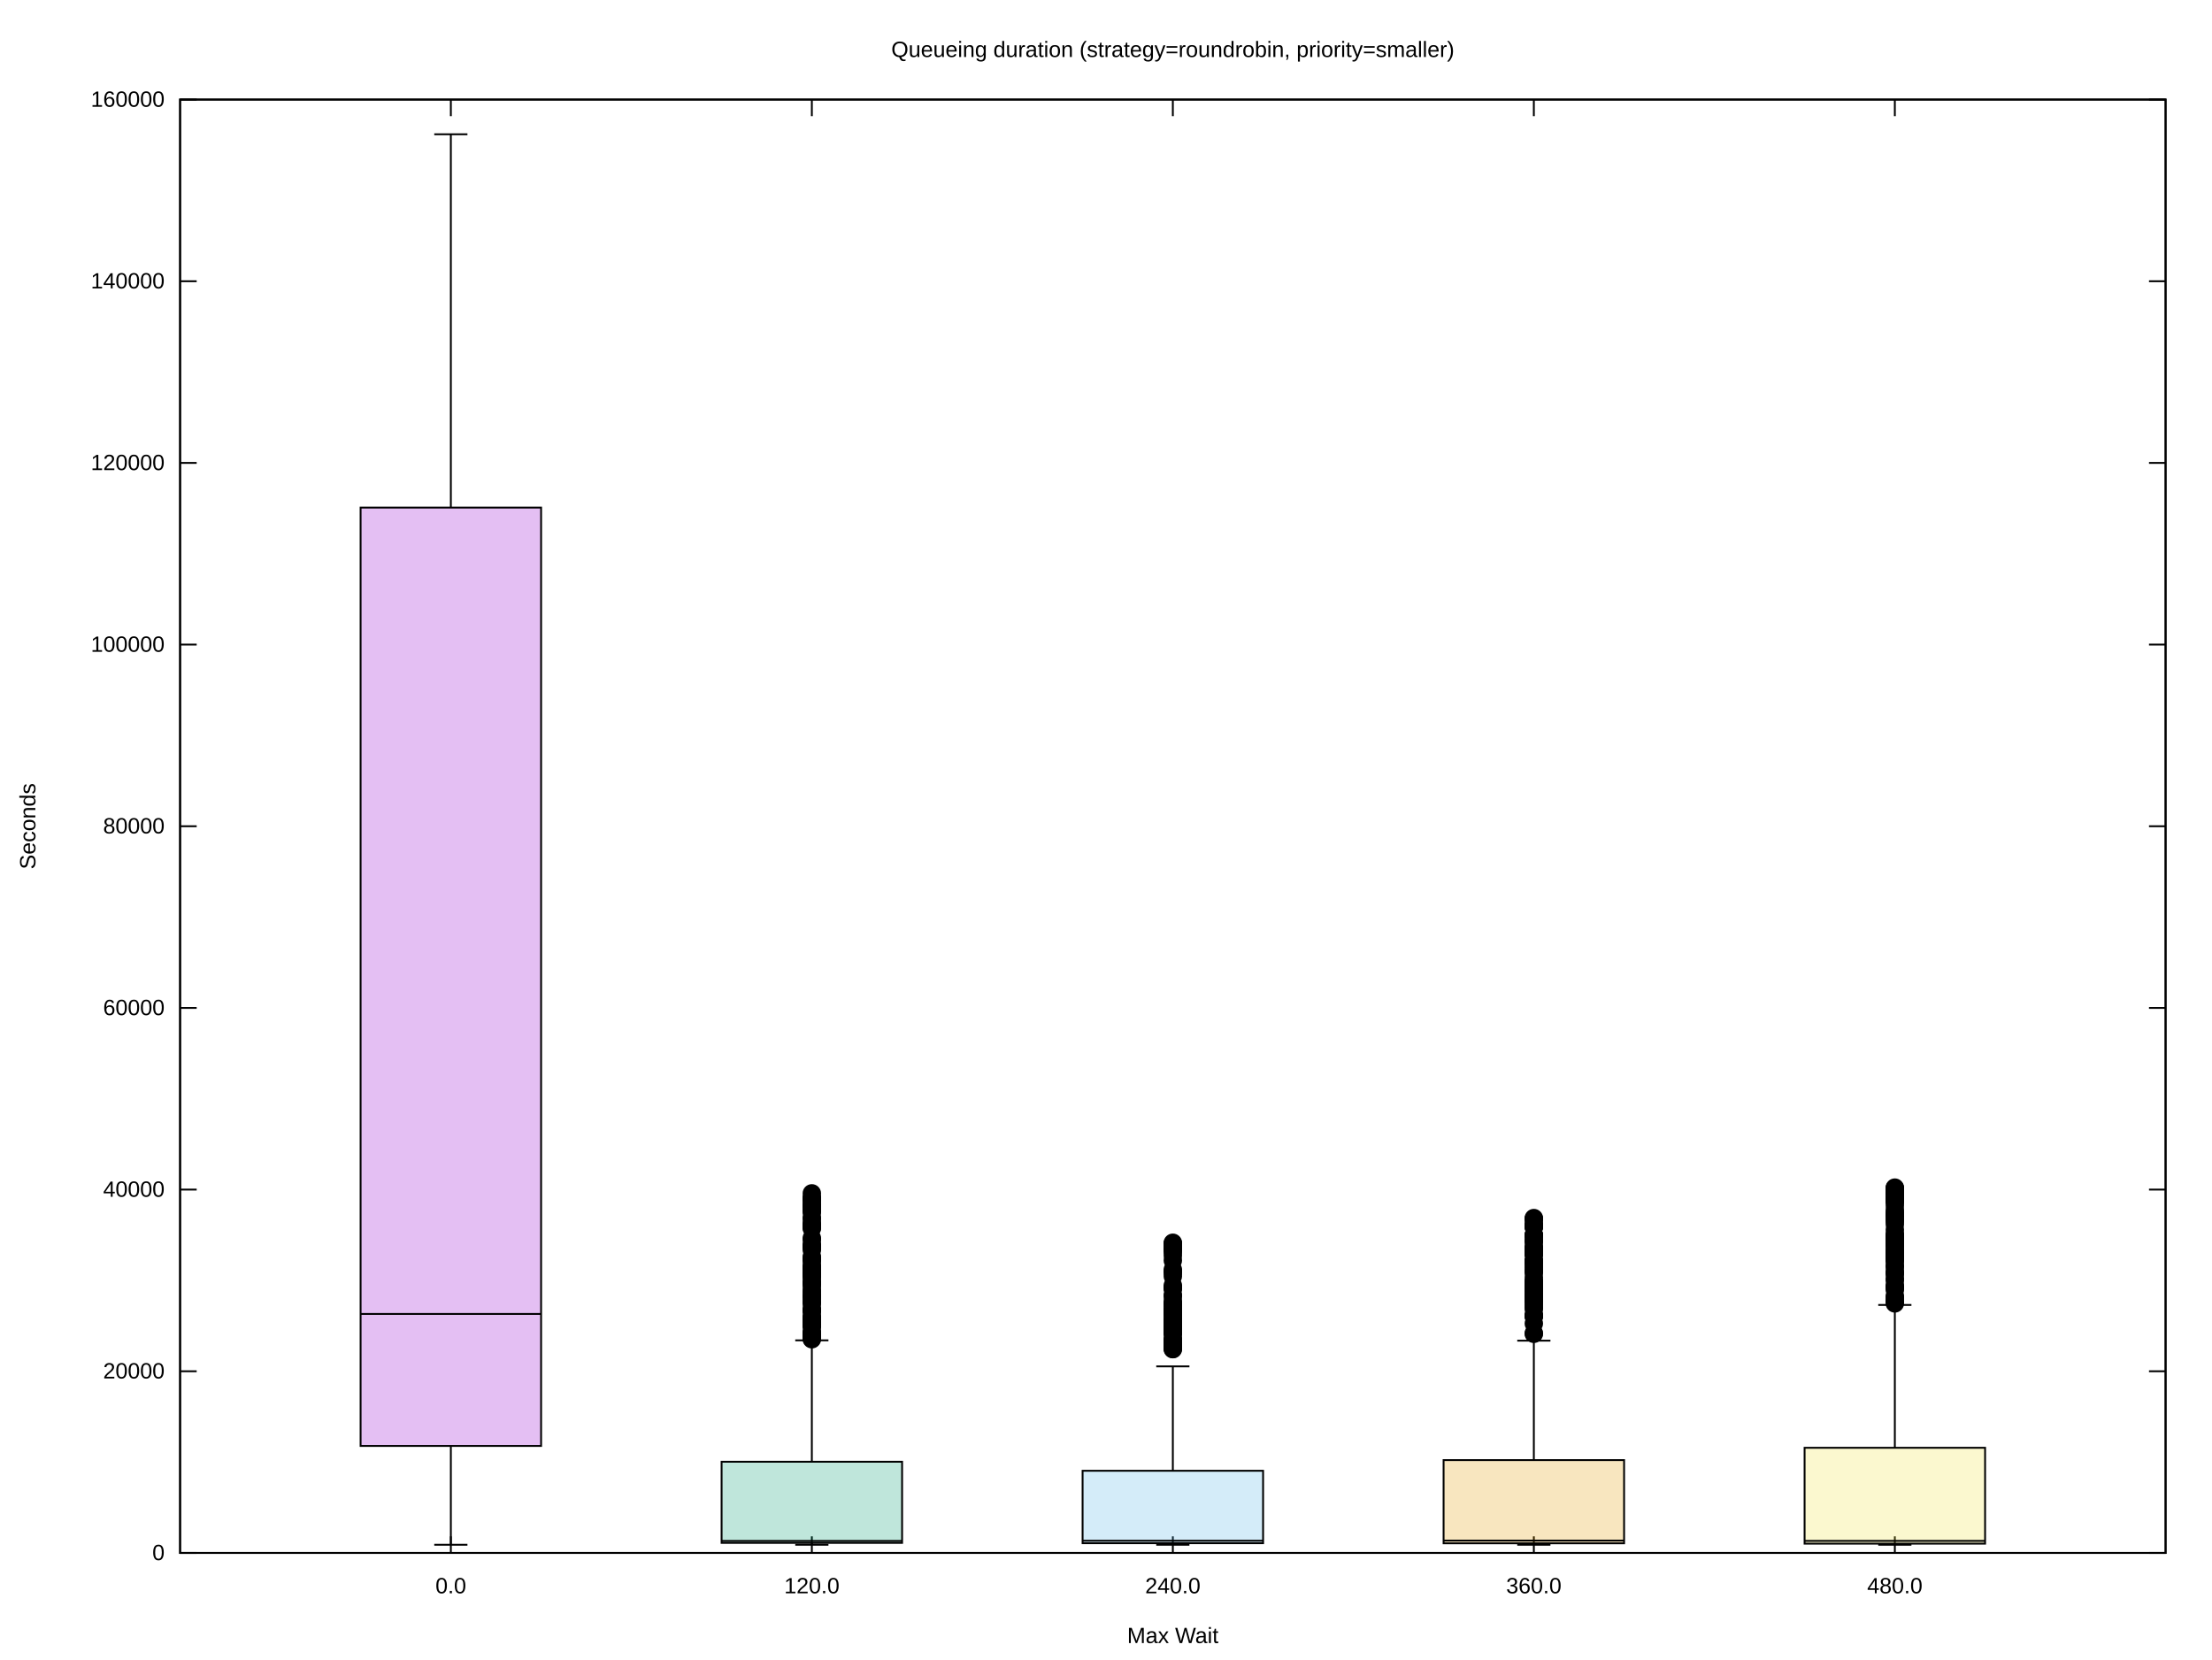
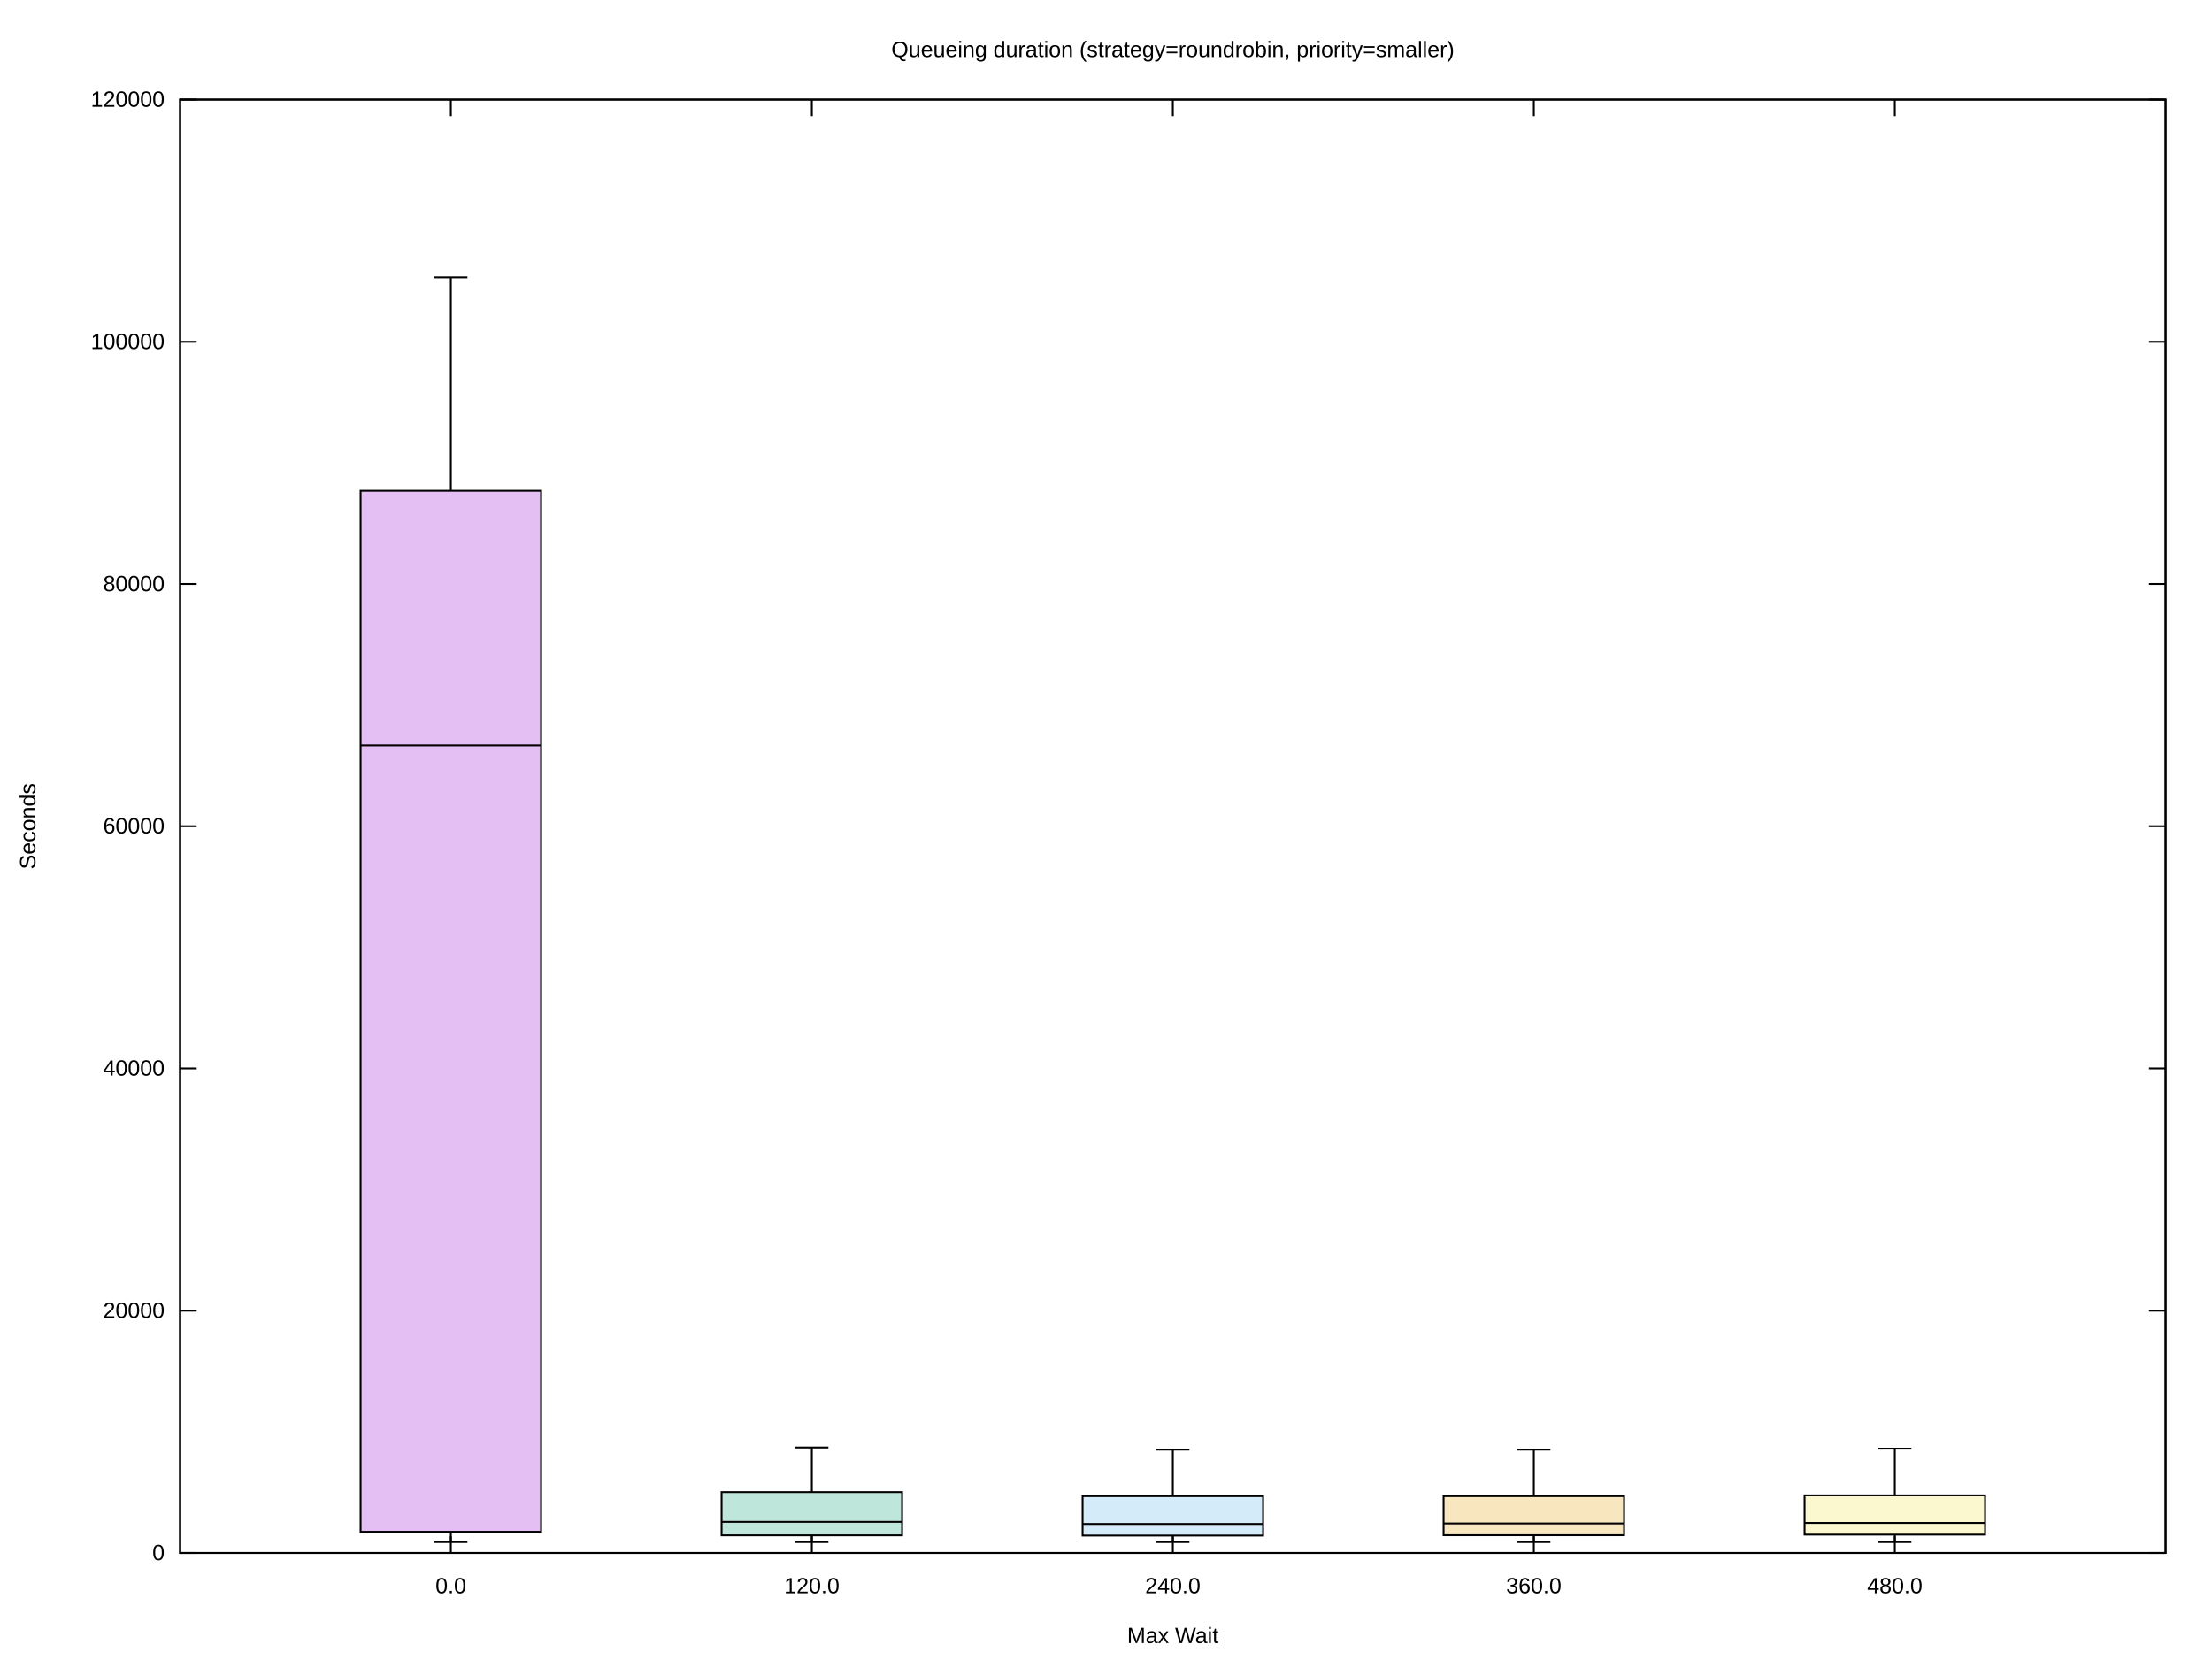
<svg xmlns="http://www.w3.org/2000/svg" xmlns:xlink="http://www.w3.org/1999/xlink" width="1200" height="900" viewBox="0 0 1200 900">
  <g id="gnuplot_canvas">
    <rect x="0" y="0" width="1200" height="900" fill="none" />
    <defs>
      <circle id="gpDot" r="0.5" stroke-width="0.5" stroke="currentColor" />
      <path id="gpPt0" stroke-width="0.222" stroke="currentColor" d="M-1,0 h2 M0,-1 v2" />
      <path id="gpPt1" stroke-width="0.222" stroke="currentColor" d="M-1,-1 L1,1 M1,-1 L-1,1" />
      <path id="gpPt2" stroke-width="0.222" stroke="currentColor" d="M-1,0 L1,0 M0,-1 L0,1 M-1,-1 L1,1 M-1,1 L1,-1" />
      <rect id="gpPt3" stroke-width="0.222" stroke="currentColor" x="-1" y="-1" width="2" height="2" />
      <rect id="gpPt4" stroke-width="0.222" stroke="currentColor" fill="currentColor" x="-1" y="-1" width="2" height="2" />
      <circle id="gpPt5" stroke-width="0.222" stroke="currentColor" cx="0" cy="0" r="1" />
      <use xlink:href="#gpPt5" id="gpPt6" fill="currentColor" stroke="none" />
      <path id="gpPt7" stroke-width="0.222" stroke="currentColor" d="M0,-1.33 L-1.33,0.67 L1.33,0.67 z" />
      <use xlink:href="#gpPt7" id="gpPt8" fill="currentColor" stroke="none" />
      <use xlink:href="#gpPt7" id="gpPt9" stroke="currentColor" transform="rotate(180)" />
      <use xlink:href="#gpPt9" id="gpPt10" fill="currentColor" stroke="none" />
      <use xlink:href="#gpPt3" id="gpPt11" stroke="currentColor" transform="rotate(45)" />
      <use xlink:href="#gpPt11" id="gpPt12" fill="currentColor" stroke="none" />
      <path id="gpPt13" stroke-width="0.222" stroke="currentColor" d="M0,1.330 L1.265,0.411 L0.782,-1.067 L-0.782,-1.076 L-1.265,0.411 z" />
      <use xlink:href="#gpPt13" id="gpPt14" fill="currentColor" stroke="none" />
      <filter id="textbox" filterUnits="objectBoundingBox" x="0" y="0" height="1" width="1">
        <feFlood flood-color="white" flood-opacity="1" result="bgnd" />
        <feComposite in="SourceGraphic" in2="bgnd" operator="atop" />
      </filter>
      <filter id="greybox" filterUnits="objectBoundingBox" x="0" y="0" height="1" width="1">
        <feFlood flood-color="lightgrey" flood-opacity="1" result="grey" />
        <feComposite in="SourceGraphic" in2="grey" operator="atop" />
      </filter>
    </defs>
    <g fill="none" color="white" stroke="currentColor" stroke-width="1.00" stroke-linecap="butt" stroke-linejoin="miter">
</g>
    <g fill="none" color="black" stroke="currentColor" stroke-width="1.00" stroke-linecap="butt" stroke-linejoin="miter">
      <path stroke="black" d="M97.70,842.40 L106.70,842.40 M1174.82,842.40 L1165.82,842.40  " />
      <g transform="translate(89.31,846.30)" stroke="none" fill="black" font-family="Arial" font-size="12.00" text-anchor="end">
        <text>
          <tspan font-family="Arial"> 0</tspan>
        </text>
      </g>
    </g>
    <g fill="none" color="black" stroke="currentColor" stroke-width="1.00" stroke-linecap="butt" stroke-linejoin="miter">
-       <path stroke="black" d="M97.70,743.85 L106.70,743.85 M1174.82,743.85 L1165.82,743.85  " />
-       <g transform="translate(89.31,747.75)" stroke="none" fill="black" font-family="Arial" font-size="12.00" text-anchor="end">
+       <path stroke="black" d="M97.70,711.00 L106.70,711.00 M1174.82,711.00 L1165.82,711.00  " />
+       <g transform="translate(89.31,714.90)" stroke="none" fill="black" font-family="Arial" font-size="12.00" text-anchor="end">
        <text>
          <tspan font-family="Arial"> 20000</tspan>
        </text>
      </g>
    </g>
    <g fill="none" color="black" stroke="currentColor" stroke-width="1.00" stroke-linecap="butt" stroke-linejoin="miter">
-       <path stroke="black" d="M97.70,645.30 L106.70,645.30 M1174.82,645.30 L1165.82,645.30  " />
-       <g transform="translate(89.31,649.20)" stroke="none" fill="black" font-family="Arial" font-size="12.00" text-anchor="end">
+       <path stroke="black" d="M97.70,579.60 L106.70,579.60 M1174.82,579.60 L1165.82,579.60  " />
+       <g transform="translate(89.31,583.50)" stroke="none" fill="black" font-family="Arial" font-size="12.00" text-anchor="end">
        <text>
          <tspan font-family="Arial"> 40000</tspan>
-         </text>
-       </g>
-     </g>
-     <g fill="none" color="black" stroke="currentColor" stroke-width="1.00" stroke-linecap="butt" stroke-linejoin="miter">
-       <path stroke="black" d="M97.70,546.75 L106.70,546.75 M1174.82,546.75 L1165.82,546.75  " />
-       <g transform="translate(89.31,550.65)" stroke="none" fill="black" font-family="Arial" font-size="12.00" text-anchor="end">
-         <text>
-           <tspan font-family="Arial"> 60000</tspan>
        </text>
      </g>
    </g>
    <g fill="none" color="black" stroke="currentColor" stroke-width="1.00" stroke-linecap="butt" stroke-linejoin="miter">
      <path stroke="black" d="M97.70,448.20 L106.70,448.20 M1174.82,448.20 L1165.82,448.20  " />
      <g transform="translate(89.31,452.10)" stroke="none" fill="black" font-family="Arial" font-size="12.00" text-anchor="end">
        <text>
+           <tspan font-family="Arial"> 60000</tspan>
+         </text>
+       </g>
+     </g>
+     <g fill="none" color="black" stroke="currentColor" stroke-width="1.00" stroke-linecap="butt" stroke-linejoin="miter">
+       <path stroke="black" d="M97.70,316.81 L106.70,316.81 M1174.82,316.81 L1165.82,316.81  " />
+       <g transform="translate(89.31,320.71)" stroke="none" fill="black" font-family="Arial" font-size="12.00" text-anchor="end">
+         <text>
          <tspan font-family="Arial"> 80000</tspan>
        </text>
      </g>
    </g>
    <g fill="none" color="black" stroke="currentColor" stroke-width="1.00" stroke-linecap="butt" stroke-linejoin="miter">
-       <path stroke="black" d="M97.70,349.66 L106.70,349.66 M1174.82,349.66 L1165.82,349.66  " />
-       <g transform="translate(89.31,353.56)" stroke="none" fill="black" font-family="Arial" font-size="12.00" text-anchor="end">
+       <path stroke="black" d="M97.70,185.41 L106.70,185.41 M1174.82,185.41 L1165.82,185.41  " />
+       <g transform="translate(89.31,189.31)" stroke="none" fill="black" font-family="Arial" font-size="12.00" text-anchor="end">
        <text>
          <tspan font-family="Arial"> 100000</tspan>
-         </text>
-       </g>
-     </g>
-     <g fill="none" color="black" stroke="currentColor" stroke-width="1.00" stroke-linecap="butt" stroke-linejoin="miter">
-       <path stroke="black" d="M97.70,251.11 L106.70,251.11 M1174.82,251.11 L1165.82,251.11  " />
-       <g transform="translate(89.31,255.01)" stroke="none" fill="black" font-family="Arial" font-size="12.00" text-anchor="end">
-         <text>
-           <tspan font-family="Arial"> 120000</tspan>
-         </text>
-       </g>
-     </g>
-     <g fill="none" color="black" stroke="currentColor" stroke-width="1.00" stroke-linecap="butt" stroke-linejoin="miter">
-       <path stroke="black" d="M97.70,152.56 L106.70,152.56 M1174.82,152.56 L1165.82,152.56  " />
-       <g transform="translate(89.31,156.46)" stroke="none" fill="black" font-family="Arial" font-size="12.00" text-anchor="end">
-         <text>
-           <tspan font-family="Arial"> 140000</tspan>
        </text>
      </g>
    </g>
    <g fill="none" color="black" stroke="currentColor" stroke-width="1.00" stroke-linecap="butt" stroke-linejoin="miter">
      <path stroke="black" d="M97.70,54.01 L106.70,54.01 M1174.82,54.01 L1165.82,54.01  " />
      <g transform="translate(89.31,57.91)" stroke="none" fill="black" font-family="Arial" font-size="12.00" text-anchor="end">
        <text>
-           <tspan font-family="Arial"> 160000</tspan>
+           <tspan font-family="Arial"> 120000</tspan>
        </text>
      </g>
    </g>
    <g fill="none" color="black" stroke="currentColor" stroke-width="1.00" stroke-linecap="butt" stroke-linejoin="miter">
      <path stroke="black" d="M244.58,842.40 L244.58,833.40 M244.58,54.01 L244.58,63.01  " />
      <g transform="translate(244.58,864.30)" stroke="none" fill="black" font-family="Arial" font-size="12.00" text-anchor="middle">
        <text>
          <tspan font-family="Arial">0.0</tspan>
        </text>
      </g>
    </g>
    <g fill="none" color="black" stroke="currentColor" stroke-width="1.00" stroke-linecap="butt" stroke-linejoin="miter">
      <path stroke="black" d="M440.42,842.40 L440.42,833.40 M440.42,54.01 L440.42,63.01  " />
      <g transform="translate(440.42,864.30)" stroke="none" fill="black" font-family="Arial" font-size="12.00" text-anchor="middle">
        <text>
          <tspan font-family="Arial">120.0</tspan>
        </text>
      </g>
    </g>
    <g fill="none" color="black" stroke="currentColor" stroke-width="1.00" stroke-linecap="butt" stroke-linejoin="miter">
      <path stroke="black" d="M636.26,842.40 L636.26,833.40 M636.26,54.01 L636.26,63.01  " />
      <g transform="translate(636.26,864.30)" stroke="none" fill="black" font-family="Arial" font-size="12.00" text-anchor="middle">
        <text>
          <tspan font-family="Arial">240.0</tspan>
        </text>
      </g>
    </g>
    <g fill="none" color="black" stroke="currentColor" stroke-width="1.00" stroke-linecap="butt" stroke-linejoin="miter">
      <path stroke="black" d="M832.10,842.40 L832.10,833.40 M832.10,54.01 L832.10,63.01  " />
      <g transform="translate(832.10,864.30)" stroke="none" fill="black" font-family="Arial" font-size="12.00" text-anchor="middle">
        <text>
          <tspan font-family="Arial">360.0</tspan>
        </text>
      </g>
    </g>
    <g fill="none" color="black" stroke="currentColor" stroke-width="1.00" stroke-linecap="butt" stroke-linejoin="miter">
      <path stroke="black" d="M1027.94,842.40 L1027.94,833.40 M1027.94,54.01 L1027.94,63.01  " />
      <g transform="translate(1027.94,864.30)" stroke="none" fill="black" font-family="Arial" font-size="12.00" text-anchor="middle">
        <text>
          <tspan font-family="Arial">480.0</tspan>
        </text>
      </g>
    </g>
    <g fill="none" color="black" stroke="currentColor" stroke-width="1.00" stroke-linecap="butt" stroke-linejoin="miter">
</g>
    <g fill="none" color="black" stroke="currentColor" stroke-width="1.00" stroke-linecap="butt" stroke-linejoin="miter">
      <path stroke="black" d="M97.70,54.01 L97.70,842.40 L1174.82,842.40 L1174.82,54.01 L97.70,54.01 Z  " />
    </g>
    <g fill="none" color="black" stroke="currentColor" stroke-width="1.00" stroke-linecap="butt" stroke-linejoin="miter">
</g>
    <g id="gnuplot_plot_1">
      <g fill="none" color="black" stroke="currentColor" stroke-width="1.00" stroke-linecap="butt" stroke-linejoin="miter">
</g>
      <g fill="none" color="black" stroke="currentColor" stroke-width="1.00" stroke-linecap="butt" stroke-linejoin="miter">
        <g stroke="none" shape-rendering="crispEdges">
-           <polygon fill="rgb(148,   0, 211)" fill-opacity="0.25" points="195.62,784.36 293.54,784.36 293.54,275.35 195.62,275.35 " />
-         </g>
-         <path stroke="black" d="M195.62,784.36 L293.54,784.36 L293.54,275.35 L195.62,275.35 L195.62,784.36 Z  " />
-         <path stroke="black" d="M195.62,712.76 L293.54,712.76 M244.58,837.97 L244.58,784.36 M244.58,275.35 L244.58,72.84 M235.58,72.84 L253.58,72.84   M235.58,837.97 L253.58,837.97  " />
+           <polygon fill="rgb(148,   0, 211)" fill-opacity="0.25" points="195.62,830.93 293.54,830.93 293.54,266.22 195.62,266.22 " />
+         </g>
+         <path stroke="black" d="M195.62,830.93 L293.54,830.93 L293.54,266.22 L195.62,266.22 L195.62,830.93 Z  " />
+         <path stroke="black" d="M195.62,404.35 L293.54,404.35 M244.58,836.49 L244.58,830.93 M244.58,266.22 L244.58,150.42 M235.58,150.42 L253.58,150.42   M235.58,836.49 L253.58,836.49  " />
      </g>
    </g>
    <g id="gnuplot_plot_2">
      <g fill="none" color="black" stroke="currentColor" stroke-width="1.00" stroke-linecap="butt" stroke-linejoin="miter">
</g>
      <g fill="none" color="black" stroke="currentColor" stroke-width="1.00" stroke-linecap="butt" stroke-linejoin="miter">
        <g stroke="none" shape-rendering="crispEdges">
-           <polygon fill="rgb(  0, 158, 115)" fill-opacity="0.25" points="391.46,836.95 489.38,836.95 489.38,792.93 391.46,792.93 " />
-         </g>
-         <path stroke="black" d="M391.46,836.95 L489.38,836.95 L489.38,792.93 L391.46,792.93 L391.46,836.95 Z  " />
-         <path stroke="black" d="M391.46,835.90 L489.38,835.90 M440.42,837.97 L440.42,836.95 M440.42,792.93 L440.42,727.08 M431.42,727.08 L449.42,727.08   M431.42,837.97 L449.42,837.97  " />
-         <use xlink:href="#gpPt6" transform="translate(440.42,726.48) scale(4.50)" color="black" />
-         <use xlink:href="#gpPt6" transform="translate(440.42,726.15) scale(4.50)" color="black" />
-         <use xlink:href="#gpPt6" transform="translate(440.42,725.77) scale(4.50)" color="black" />
-         <use xlink:href="#gpPt6" transform="translate(440.42,725.49) scale(4.50)" color="black" />
-         <use xlink:href="#gpPt6" transform="translate(440.42,725.40) scale(4.50)" color="black" />
-         <use xlink:href="#gpPt6" transform="translate(440.42,724.65) scale(4.50)" color="black" />
-         <use xlink:href="#gpPt6" transform="translate(440.42,724.56) scale(4.50)" color="black" />
-         <use xlink:href="#gpPt6" transform="translate(440.42,724.32) scale(4.50)" color="black" />
-         <use xlink:href="#gpPt6" transform="translate(440.42,724.25) scale(4.50)" color="black" />
-         <use xlink:href="#gpPt6" transform="translate(440.42,723.79) scale(4.50)" color="black" />
-         <use xlink:href="#gpPt6" transform="translate(440.42,723.50) scale(4.50)" color="black" />
-         <use xlink:href="#gpPt6" transform="translate(440.42,722.61) scale(4.50)" color="black" />
-         <use xlink:href="#gpPt6" transform="translate(440.42,722.48) scale(4.50)" color="black" />
-         <use xlink:href="#gpPt6" transform="translate(440.42,719.52) scale(4.50)" color="black" />
-         <use xlink:href="#gpPt6" transform="translate(440.42,719.22) scale(4.50)" color="black" />
-         <use xlink:href="#gpPt6" transform="translate(440.42,718.92) scale(4.50)" color="black" />
-         <use xlink:href="#gpPt6" transform="translate(440.42,717.32) scale(4.50)" color="black" />
-         <use xlink:href="#gpPt6" transform="translate(440.42,717.13) scale(4.50)" color="black" />
-         <use xlink:href="#gpPt6" transform="translate(440.42,716.01) scale(4.50)" color="black" />
-         <use xlink:href="#gpPt6" transform="translate(440.42,715.43) scale(4.50)" color="black" />
-         <use xlink:href="#gpPt6" transform="translate(440.42,714.41) scale(4.50)" color="black" />
-         <use xlink:href="#gpPt6" transform="translate(440.42,713.97) scale(4.50)" color="black" />
-         <use xlink:href="#gpPt6" transform="translate(440.42,711.08) scale(4.50)" color="black" />
-         <use xlink:href="#gpPt6" transform="translate(440.42,711.03) scale(4.50)" color="black" />
-         <use xlink:href="#gpPt6" transform="translate(440.42,710.88) scale(4.50)" color="black" />
-         <use xlink:href="#gpPt6" transform="translate(440.42,709.92) scale(4.50)" color="black" />
-         <use xlink:href="#gpPt6" transform="translate(440.42,707.42) scale(4.50)" color="black" />
-         <use xlink:href="#gpPt6" transform="translate(440.42,706.35) scale(4.50)" color="black" />
-         <use xlink:href="#gpPt6" transform="translate(440.42,705.72) scale(4.50)" color="black" />
-         <use xlink:href="#gpPt6" transform="translate(440.42,703.96) scale(4.50)" color="black" />
-         <use xlink:href="#gpPt6" transform="translate(440.42,703.36) scale(4.50)" color="black" />
-         <use xlink:href="#gpPt6" transform="translate(440.42,702.99) scale(4.50)" color="black" />
-         <use xlink:href="#gpPt6" transform="translate(440.42,702.35) scale(4.50)" color="black" />
-         <use xlink:href="#gpPt6" transform="translate(440.42,700.67) scale(4.50)" color="black" />
-         <use xlink:href="#gpPt6" transform="translate(440.42,700.10) scale(4.50)" color="black" />
-         <use xlink:href="#gpPt6" transform="translate(440.42,697.97) scale(4.50)" color="black" />
-         <use xlink:href="#gpPt6" transform="translate(440.42,696.48) scale(4.50)" color="black" />
-         <use xlink:href="#gpPt6" transform="translate(440.42,695.95) scale(4.50)" color="black" />
-         <use xlink:href="#gpPt6" transform="translate(440.42,695.82) scale(4.50)" color="black" />
-         <use xlink:href="#gpPt6" transform="translate(440.42,694.90) scale(4.50)" color="black" />
-         <use xlink:href="#gpPt6" transform="translate(440.42,692.66) scale(4.50)" color="black" />
-         <use xlink:href="#gpPt6" transform="translate(440.42,692.49) scale(4.50)" color="black" />
-         <use xlink:href="#gpPt6" transform="translate(440.42,691.81) scale(4.50)" color="black" />
-         <use xlink:href="#gpPt6" transform="translate(440.42,691.29) scale(4.50)" color="black" />
-         <use xlink:href="#gpPt6" transform="translate(440.42,690.92) scale(4.50)" color="black" />
-         <use xlink:href="#gpPt6" transform="translate(440.42,690.82) scale(4.50)" color="black" />
-         <use xlink:href="#gpPt6" transform="translate(440.42,690.31) scale(4.50)" color="black" />
-         <use xlink:href="#gpPt6" transform="translate(440.42,688.84) scale(4.50)" color="black" />
-         <use xlink:href="#gpPt6" transform="translate(440.42,688.59) scale(4.50)" color="black" />
-         <use xlink:href="#gpPt6" transform="translate(440.42,687.90) scale(4.50)" color="black" />
-         <use xlink:href="#gpPt6" transform="translate(440.42,687.65) scale(4.50)" color="black" />
-         <use xlink:href="#gpPt6" transform="translate(440.42,687.13) scale(4.50)" color="black" />
-         <use xlink:href="#gpPt6" transform="translate(440.42,686.42) scale(4.50)" color="black" />
-         <use xlink:href="#gpPt6" transform="translate(440.42,683.95) scale(4.50)" color="black" />
-         <use xlink:href="#gpPt6" transform="translate(440.42,683.58) scale(4.50)" color="black" />
-         <use xlink:href="#gpPt6" transform="translate(440.42,682.33) scale(4.50)" color="black" />
-         <use xlink:href="#gpPt6" transform="translate(440.42,681.68) scale(4.50)" color="black" />
-         <use xlink:href="#gpPt6" transform="translate(440.42,678.11) scale(4.50)" color="black" />
-         <use xlink:href="#gpPt6" transform="translate(440.42,676.87) scale(4.50)" color="black" />
-         <use xlink:href="#gpPt6" transform="translate(440.42,676.32) scale(4.50)" color="black" />
-         <use xlink:href="#gpPt6" transform="translate(440.42,675.62) scale(4.50)" color="black" />
-         <use xlink:href="#gpPt6" transform="translate(440.42,675.11) scale(4.50)" color="black" />
-         <use xlink:href="#gpPt6" transform="translate(440.42,672.55) scale(4.50)" color="black" />
-         <use xlink:href="#gpPt6" transform="translate(440.42,671.58) scale(4.50)" color="black" />
-         <use xlink:href="#gpPt6" transform="translate(440.42,666.35) scale(4.50)" color="black" />
-         <use xlink:href="#gpPt6" transform="translate(440.42,665.96) scale(4.50)" color="black" />
-         <use xlink:href="#gpPt6" transform="translate(440.42,664.98) scale(4.50)" color="black" />
-         <use xlink:href="#gpPt6" transform="translate(440.42,663.93) scale(4.50)" color="black" />
-         <use xlink:href="#gpPt6" transform="translate(440.42,663.78) scale(4.50)" color="black" />
-         <use xlink:href="#gpPt6" transform="translate(440.42,661.40) scale(4.50)" color="black" />
-         <use xlink:href="#gpPt6" transform="translate(440.42,660.35) scale(4.50)" color="black" />
-         <use xlink:href="#gpPt6" transform="translate(440.42,657.27) scale(4.50)" color="black" />
-         <use xlink:href="#gpPt6" transform="translate(440.42,657.26) scale(4.50)" color="black" />
-         <use xlink:href="#gpPt6" transform="translate(440.42,655.84) scale(4.50)" color="black" />
-         <use xlink:href="#gpPt6" transform="translate(440.42,655.19) scale(4.50)" color="black" />
-         <use xlink:href="#gpPt6" transform="translate(440.42,654.09) scale(4.50)" color="black" />
-         <use xlink:href="#gpPt6" transform="translate(440.42,653.38) scale(4.50)" color="black" />
-         <use xlink:href="#gpPt6" transform="translate(440.42,653.24) scale(4.50)" color="black" />
-         <use xlink:href="#gpPt6" transform="translate(440.42,651.26) scale(4.50)" color="black" />
-         <use xlink:href="#gpPt6" transform="translate(440.42,650.44) scale(4.50)" color="black" />
-         <use xlink:href="#gpPt6" transform="translate(440.42,650.36) scale(4.50)" color="black" />
-         <use xlink:href="#gpPt6" transform="translate(440.42,650.35) scale(4.50)" color="black" />
-         <use xlink:href="#gpPt6" transform="translate(440.42,649.58) scale(4.50)" color="black" />
-         <use xlink:href="#gpPt6" transform="translate(440.42,647.35) scale(4.50)" color="black" />
+           <polygon fill="rgb(  0, 158, 115)" fill-opacity="0.25" points="391.46,832.85 489.38,832.85 489.38,809.37 391.46,809.37 " />
+         </g>
+         <path stroke="black" d="M391.46,832.85 L489.38,832.85 L489.38,809.37 L391.46,809.37 L391.46,832.85 Z  " />
+         <path stroke="black" d="M391.46,825.52 L489.38,825.52 M440.42,836.49 L440.42,832.85 M440.42,809.37 L440.42,785.16 M431.42,785.16 L449.42,785.16   M431.42,836.49 L449.42,836.49  " />
      </g>
    </g>
    <g id="gnuplot_plot_3">
      <g fill="none" color="black" stroke="currentColor" stroke-width="1.00" stroke-linecap="butt" stroke-linejoin="miter">
</g>
      <g fill="none" color="black" stroke="currentColor" stroke-width="1.00" stroke-linecap="butt" stroke-linejoin="miter">
        <g stroke="none" shape-rendering="crispEdges">
-           <polygon fill="rgb( 86, 180, 233)" fill-opacity="0.25" points="587.30,837.13 685.22,837.13 685.22,797.83 587.30,797.83 " />
-         </g>
-         <path stroke="black" d="M587.30,837.13 L685.22,837.13 L685.22,797.83 L587.30,797.83 L587.30,837.13 Z  " />
-         <path stroke="black" d="M587.30,835.79 L685.22,835.79 M636.26,837.97 L636.26,837.13 M636.26,797.83 L636.26,741.20 M627.26,741.20 L645.26,741.20   M627.26,837.97 L645.26,837.97  " />
-         <use xlink:href="#gpPt6" transform="translate(636.26,731.86) scale(4.50)" color="black" />
-         <use xlink:href="#gpPt6" transform="translate(636.26,731.80) scale(4.50)" color="black" />
-         <use xlink:href="#gpPt6" transform="translate(636.26,731.04) scale(4.50)" color="black" />
-         <use xlink:href="#gpPt6" transform="translate(636.26,730.91) scale(4.50)" color="black" />
-         <use xlink:href="#gpPt6" transform="translate(636.26,730.43) scale(4.50)" color="black" />
-         <use xlink:href="#gpPt6" transform="translate(636.26,730.34) scale(4.50)" color="black" />
-         <use xlink:href="#gpPt6" transform="translate(636.26,728.99) scale(4.50)" color="black" />
-         <use xlink:href="#gpPt6" transform="translate(636.26,728.50) scale(4.50)" color="black" />
-         <use xlink:href="#gpPt6" transform="translate(636.26,728.14) scale(4.50)" color="black" />
-         <use xlink:href="#gpPt6" transform="translate(636.26,727.71) scale(4.50)" color="black" />
-         <use xlink:href="#gpPt6" transform="translate(636.26,727.53) scale(4.50)" color="black" />
-         <use xlink:href="#gpPt6" transform="translate(636.26,727.40) scale(4.50)" color="black" />
-         <use xlink:href="#gpPt6" transform="translate(636.26,726.83) scale(4.50)" color="black" />
-         <use xlink:href="#gpPt6" transform="translate(636.26,725.83) scale(4.50)" color="black" />
-         <use xlink:href="#gpPt6" transform="translate(636.26,723.22) scale(4.50)" color="black" />
-         <use xlink:href="#gpPt6" transform="translate(636.26,723.10) scale(4.50)" color="black" />
-         <use xlink:href="#gpPt6" transform="translate(636.26,723.06) scale(4.50)" color="black" />
-         <use xlink:href="#gpPt6" transform="translate(636.26,722.28) scale(4.50)" color="black" />
-         <use xlink:href="#gpPt6" transform="translate(636.26,722.10) scale(4.50)" color="black" />
-         <use xlink:href="#gpPt6" transform="translate(636.26,722.09) scale(4.50)" color="black" />
-         <use xlink:href="#gpPt6" transform="translate(636.26,721.39) scale(4.50)" color="black" />
-         <use xlink:href="#gpPt6" transform="translate(636.26,720.73) scale(4.50)" color="black" />
-         <use xlink:href="#gpPt6" transform="translate(636.26,720.65) scale(4.50)" color="black" />
-         <use xlink:href="#gpPt6" transform="translate(636.26,720.37) scale(4.50)" color="black" />
-         <use xlink:href="#gpPt6" transform="translate(636.26,720.28) scale(4.50)" color="black" />
-         <use xlink:href="#gpPt6" transform="translate(636.26,719.78) scale(4.50)" color="black" />
-         <use xlink:href="#gpPt6" transform="translate(636.26,719.67) scale(4.50)" color="black" />
-         <use xlink:href="#gpPt6" transform="translate(636.26,718.90) scale(4.50)" color="black" />
-         <use xlink:href="#gpPt6" transform="translate(636.26,718.60) scale(4.50)" color="black" />
-         <use xlink:href="#gpPt6" transform="translate(636.26,718.28) scale(4.50)" color="black" />
-         <use xlink:href="#gpPt6" transform="translate(636.26,717.57) scale(4.50)" color="black" />
-         <use xlink:href="#gpPt6" transform="translate(636.26,717.20) scale(4.50)" color="black" />
-         <use xlink:href="#gpPt6" transform="translate(636.26,716.13) scale(4.50)" color="black" />
-         <use xlink:href="#gpPt6" transform="translate(636.26,715.74) scale(4.50)" color="black" />
-         <use xlink:href="#gpPt6" transform="translate(636.26,715.23) scale(4.50)" color="black" />
-         <use xlink:href="#gpPt6" transform="translate(636.26,713.44) scale(4.50)" color="black" />
-         <use xlink:href="#gpPt6" transform="translate(636.26,713.30) scale(4.50)" color="black" />
-         <use xlink:href="#gpPt6" transform="translate(636.26,712.53) scale(4.50)" color="black" />
-         <use xlink:href="#gpPt6" transform="translate(636.26,711.94) scale(4.50)" color="black" />
-         <use xlink:href="#gpPt6" transform="translate(636.26,711.94) scale(4.50)" color="black" />
-         <use xlink:href="#gpPt6" transform="translate(636.26,711.64) scale(4.50)" color="black" />
-         <use xlink:href="#gpPt6" transform="translate(636.26,711.38) scale(4.50)" color="black" />
-         <use xlink:href="#gpPt6" transform="translate(636.26,711.18) scale(4.50)" color="black" />
-         <use xlink:href="#gpPt6" transform="translate(636.26,710.89) scale(4.50)" color="black" />
-         <use xlink:href="#gpPt6" transform="translate(636.26,710.48) scale(4.50)" color="black" />
-         <use xlink:href="#gpPt6" transform="translate(636.26,710.41) scale(4.50)" color="black" />
-         <use xlink:href="#gpPt6" transform="translate(636.26,708.81) scale(4.50)" color="black" />
-         <use xlink:href="#gpPt6" transform="translate(636.26,707.91) scale(4.50)" color="black" />
-         <use xlink:href="#gpPt6" transform="translate(636.26,707.26) scale(4.50)" color="black" />
-         <use xlink:href="#gpPt6" transform="translate(636.26,707.04) scale(4.50)" color="black" />
-         <use xlink:href="#gpPt6" transform="translate(636.26,705.65) scale(4.50)" color="black" />
-         <use xlink:href="#gpPt6" transform="translate(636.26,703.22) scale(4.50)" color="black" />
-         <use xlink:href="#gpPt6" transform="translate(636.26,702.40) scale(4.50)" color="black" />
-         <use xlink:href="#gpPt6" transform="translate(636.26,699.16) scale(4.50)" color="black" />
-         <use xlink:href="#gpPt6" transform="translate(636.26,698.83) scale(4.50)" color="black" />
-         <use xlink:href="#gpPt6" transform="translate(636.26,698.25) scale(4.50)" color="black" />
-         <use xlink:href="#gpPt6" transform="translate(636.26,697.28) scale(4.50)" color="black" />
-         <use xlink:href="#gpPt6" transform="translate(636.26,692.32) scale(4.50)" color="black" />
-         <use xlink:href="#gpPt6" transform="translate(636.26,690.52) scale(4.50)" color="black" />
-         <use xlink:href="#gpPt6" transform="translate(636.26,689.69) scale(4.50)" color="black" />
-         <use xlink:href="#gpPt6" transform="translate(636.26,688.69) scale(4.50)" color="black" />
-         <use xlink:href="#gpPt6" transform="translate(636.26,683.75) scale(4.50)" color="black" />
-         <use xlink:href="#gpPt6" transform="translate(636.26,681.00) scale(4.50)" color="black" />
-         <use xlink:href="#gpPt6" transform="translate(636.26,678.98) scale(4.50)" color="black" />
-         <use xlink:href="#gpPt6" transform="translate(636.26,678.39) scale(4.50)" color="black" />
-         <use xlink:href="#gpPt6" transform="translate(636.26,677.35) scale(4.50)" color="black" />
-         <use xlink:href="#gpPt6" transform="translate(636.26,677.15) scale(4.50)" color="black" />
-         <use xlink:href="#gpPt6" transform="translate(636.26,676.41) scale(4.50)" color="black" />
-         <use xlink:href="#gpPt6" transform="translate(636.26,674.74) scale(4.50)" color="black" />
-         <use xlink:href="#gpPt6" transform="translate(636.26,674.65) scale(4.50)" color="black" />
-         <use xlink:href="#gpPt6" transform="translate(636.26,674.14) scale(4.50)" color="black" />
+           <polygon fill="rgb( 86, 180, 233)" fill-opacity="0.25" points="587.30,832.97 685.22,832.97 685.22,811.58 587.30,811.58 " />
+         </g>
+         <path stroke="black" d="M587.30,832.97 L685.22,832.97 L685.22,811.58 L587.30,811.58 L587.30,832.97 Z  " />
+         <path stroke="black" d="M587.30,826.66 L685.22,826.66 M636.26,836.49 L636.26,832.97 M636.26,811.58 L636.26,786.33 M627.26,786.33 L645.26,786.33   M627.26,836.49 L645.26,836.49  " />
      </g>
    </g>
    <g id="gnuplot_plot_4">
      <g fill="none" color="black" stroke="currentColor" stroke-width="1.00" stroke-linecap="butt" stroke-linejoin="miter">
</g>
      <g fill="none" color="black" stroke="currentColor" stroke-width="1.00" stroke-linecap="butt" stroke-linejoin="miter">
        <g stroke="none" shape-rendering="crispEdges">
-           <polygon fill="rgb(230, 159,   0)" fill-opacity="0.25" points="783.14,837.18 881.06,837.18 881.06,792.04 783.14,792.04 " />
-         </g>
-         <path stroke="black" d="M783.14,837.18 L881.06,837.18 L881.06,792.04 L783.14,792.04 L783.14,837.18 Z  " />
-         <path stroke="black" d="M783.14,835.71 L881.06,835.71 M832.10,837.97 L832.10,837.18 M832.10,792.04 L832.10,727.25 M823.10,727.25 L841.10,727.25   M823.10,837.97 L841.10,837.97  " />
-         <use xlink:href="#gpPt6" transform="translate(832.10,723.53) scale(4.50)" color="black" />
-         <use xlink:href="#gpPt6" transform="translate(832.10,723.25) scale(4.50)" color="black" />
-         <use xlink:href="#gpPt6" transform="translate(832.10,717.96) scale(4.50)" color="black" />
-         <use xlink:href="#gpPt6" transform="translate(832.10,714.13) scale(4.50)" color="black" />
-         <use xlink:href="#gpPt6" transform="translate(832.10,713.93) scale(4.50)" color="black" />
-         <use xlink:href="#gpPt6" transform="translate(832.10,713.77) scale(4.50)" color="black" />
-         <use xlink:href="#gpPt6" transform="translate(832.10,713.18) scale(4.50)" color="black" />
-         <use xlink:href="#gpPt6" transform="translate(832.10,710.10) scale(4.50)" color="black" />
-         <use xlink:href="#gpPt6" transform="translate(832.10,709.22) scale(4.50)" color="black" />
-         <use xlink:href="#gpPt6" transform="translate(832.10,707.73) scale(4.50)" color="black" />
-         <use xlink:href="#gpPt6" transform="translate(832.10,707.03) scale(4.50)" color="black" />
-         <use xlink:href="#gpPt6" transform="translate(832.10,705.42) scale(4.50)" color="black" />
-         <use xlink:href="#gpPt6" transform="translate(832.10,705.22) scale(4.50)" color="black" />
-         <use xlink:href="#gpPt6" transform="translate(832.10,705.12) scale(4.50)" color="black" />
-         <use xlink:href="#gpPt6" transform="translate(832.10,702.88) scale(4.50)" color="black" />
-         <use xlink:href="#gpPt6" transform="translate(832.10,702.80) scale(4.50)" color="black" />
-         <use xlink:href="#gpPt6" transform="translate(832.10,702.80) scale(4.50)" color="black" />
-         <use xlink:href="#gpPt6" transform="translate(832.10,702.68) scale(4.50)" color="black" />
-         <use xlink:href="#gpPt6" transform="translate(832.10,701.14) scale(4.50)" color="black" />
-         <use xlink:href="#gpPt6" transform="translate(832.10,700.14) scale(4.50)" color="black" />
-         <use xlink:href="#gpPt6" transform="translate(832.10,699.62) scale(4.50)" color="black" />
-         <use xlink:href="#gpPt6" transform="translate(832.10,699.26) scale(4.50)" color="black" />
-         <use xlink:href="#gpPt6" transform="translate(832.10,698.93) scale(4.50)" color="black" />
-         <use xlink:href="#gpPt6" transform="translate(832.10,698.41) scale(4.50)" color="black" />
-         <use xlink:href="#gpPt6" transform="translate(832.10,696.79) scale(4.50)" color="black" />
-         <use xlink:href="#gpPt6" transform="translate(832.10,696.63) scale(4.50)" color="black" />
-         <use xlink:href="#gpPt6" transform="translate(832.10,696.47) scale(4.50)" color="black" />
-         <use xlink:href="#gpPt6" transform="translate(832.10,696.24) scale(4.50)" color="black" />
-         <use xlink:href="#gpPt6" transform="translate(832.10,695.46) scale(4.50)" color="black" />
-         <use xlink:href="#gpPt6" transform="translate(832.10,695.20) scale(4.50)" color="black" />
-         <use xlink:href="#gpPt6" transform="translate(832.10,694.95) scale(4.50)" color="black" />
-         <use xlink:href="#gpPt6" transform="translate(832.10,692.88) scale(4.50)" color="black" />
-         <use xlink:href="#gpPt6" transform="translate(832.10,690.05) scale(4.50)" color="black" />
-         <use xlink:href="#gpPt6" transform="translate(832.10,690.02) scale(4.50)" color="black" />
-         <use xlink:href="#gpPt6" transform="translate(832.10,688.70) scale(4.50)" color="black" />
-         <use xlink:href="#gpPt6" transform="translate(832.10,687.53) scale(4.50)" color="black" />
-         <use xlink:href="#gpPt6" transform="translate(832.10,686.45) scale(4.50)" color="black" />
-         <use xlink:href="#gpPt6" transform="translate(832.10,685.26) scale(4.50)" color="black" />
-         <use xlink:href="#gpPt6" transform="translate(832.10,684.49) scale(4.50)" color="black" />
-         <use xlink:href="#gpPt6" transform="translate(832.10,684.31) scale(4.50)" color="black" />
-         <use xlink:href="#gpPt6" transform="translate(832.10,684.08) scale(4.50)" color="black" />
-         <use xlink:href="#gpPt6" transform="translate(832.10,684.01) scale(4.50)" color="black" />
-         <use xlink:href="#gpPt6" transform="translate(832.10,683.81) scale(4.50)" color="black" />
-         <use xlink:href="#gpPt6" transform="translate(832.10,680.52) scale(4.50)" color="black" />
-         <use xlink:href="#gpPt6" transform="translate(832.10,680.48) scale(4.50)" color="black" />
-         <use xlink:href="#gpPt6" transform="translate(832.10,680.10) scale(4.50)" color="black" />
-         <use xlink:href="#gpPt6" transform="translate(832.10,679.57) scale(4.50)" color="black" />
-         <use xlink:href="#gpPt6" transform="translate(832.10,679.16) scale(4.50)" color="black" />
-         <use xlink:href="#gpPt6" transform="translate(832.10,678.53) scale(4.50)" color="black" />
-         <use xlink:href="#gpPt6" transform="translate(832.10,678.24) scale(4.50)" color="black" />
-         <use xlink:href="#gpPt6" transform="translate(832.10,678.23) scale(4.50)" color="black" />
-         <use xlink:href="#gpPt6" transform="translate(832.10,677.51) scale(4.50)" color="black" />
-         <use xlink:href="#gpPt6" transform="translate(832.10,677.35) scale(4.50)" color="black" />
-         <use xlink:href="#gpPt6" transform="translate(832.10,676.92) scale(4.50)" color="black" />
-         <use xlink:href="#gpPt6" transform="translate(832.10,676.12) scale(4.50)" color="black" />
-         <use xlink:href="#gpPt6" transform="translate(832.10,673.50) scale(4.50)" color="black" />
-         <use xlink:href="#gpPt6" transform="translate(832.10,673.36) scale(4.50)" color="black" />
-         <use xlink:href="#gpPt6" transform="translate(832.10,672.32) scale(4.50)" color="black" />
-         <use xlink:href="#gpPt6" transform="translate(832.10,670.44) scale(4.50)" color="black" />
-         <use xlink:href="#gpPt6" transform="translate(832.10,670.24) scale(4.50)" color="black" />
-         <use xlink:href="#gpPt6" transform="translate(832.10,670.02) scale(4.50)" color="black" />
-         <use xlink:href="#gpPt6" transform="translate(832.10,669.79) scale(4.50)" color="black" />
-         <use xlink:href="#gpPt6" transform="translate(832.10,665.71) scale(4.50)" color="black" />
-         <use xlink:href="#gpPt6" transform="translate(832.10,665.60) scale(4.50)" color="black" />
-         <use xlink:href="#gpPt6" transform="translate(832.10,665.09) scale(4.50)" color="black" />
-         <use xlink:href="#gpPt6" transform="translate(832.10,664.96) scale(4.50)" color="black" />
-         <use xlink:href="#gpPt6" transform="translate(832.10,664.66) scale(4.50)" color="black" />
-         <use xlink:href="#gpPt6" transform="translate(832.10,663.55) scale(4.50)" color="black" />
-         <use xlink:href="#gpPt6" transform="translate(832.10,661.33) scale(4.50)" color="black" />
-         <use xlink:href="#gpPt6" transform="translate(832.10,661.23) scale(4.50)" color="black" />
-         <use xlink:href="#gpPt6" transform="translate(832.10,660.75) scale(4.50)" color="black" />
+           <polygon fill="rgb(230, 159,   0)" fill-opacity="0.25" points="783.14,832.79 881.06,832.79 881.06,811.58 783.14,811.58 " />
+         </g>
+         <path stroke="black" d="M783.14,832.79 L881.06,832.79 L881.06,811.58 L783.14,811.58 L783.14,832.79 Z  " />
+         <path stroke="black" d="M783.14,826.39 L881.06,826.39 M832.10,836.49 L832.10,832.79 M832.10,811.58 L832.10,786.33 M823.10,786.33 L841.10,786.33   M823.10,836.49 L841.10,836.49  " />
      </g>
    </g>
    <g id="gnuplot_plot_5">
      <g fill="none" color="black" stroke="currentColor" stroke-width="1.00" stroke-linecap="butt" stroke-linejoin="miter">
</g>
      <g fill="none" color="black" stroke="currentColor" stroke-width="1.00" stroke-linecap="butt" stroke-linejoin="miter">
        <g stroke="none" shape-rendering="crispEdges">
-           <polygon fill="rgb(240, 228,  66)" fill-opacity="0.25" points="978.98,837.37 1076.90,837.37 1076.90,785.36 978.98,785.36 " />
-         </g>
-         <path stroke="black" d="M978.98,837.37 L1076.90,837.37 L1076.90,785.36 L978.98,785.36 L978.98,837.37 Z  " />
-         <path stroke="black" d="M978.98,835.87 L1076.90,835.87 M1027.94,837.97 L1027.94,837.37 M1027.94,785.36 L1027.94,707.88 M1018.94,707.88 L1036.94,707.88   M1018.94,837.97 L1036.94,837.97  " />
-         <use xlink:href="#gpPt6" transform="translate(1027.94,707.04) scale(4.50)" color="black" />
-         <use xlink:href="#gpPt6" transform="translate(1027.94,705.95) scale(4.50)" color="black" />
-         <use xlink:href="#gpPt6" transform="translate(1027.94,705.67) scale(4.50)" color="black" />
-         <use xlink:href="#gpPt6" transform="translate(1027.94,703.95) scale(4.50)" color="black" />
-         <use xlink:href="#gpPt6" transform="translate(1027.94,703.01) scale(4.50)" color="black" />
-         <use xlink:href="#gpPt6" transform="translate(1027.94,699.65) scale(4.50)" color="black" />
-         <use xlink:href="#gpPt6" transform="translate(1027.94,698.63) scale(4.50)" color="black" />
-         <use xlink:href="#gpPt6" transform="translate(1027.94,697.77) scale(4.50)" color="black" />
-         <use xlink:href="#gpPt6" transform="translate(1027.94,697.56) scale(4.50)" color="black" />
-         <use xlink:href="#gpPt6" transform="translate(1027.94,694.69) scale(4.50)" color="black" />
-         <use xlink:href="#gpPt6" transform="translate(1027.94,693.41) scale(4.50)" color="black" />
-         <use xlink:href="#gpPt6" transform="translate(1027.94,690.86) scale(4.50)" color="black" />
-         <use xlink:href="#gpPt6" transform="translate(1027.94,690.71) scale(4.50)" color="black" />
-         <use xlink:href="#gpPt6" transform="translate(1027.94,689.42) scale(4.50)" color="black" />
-         <use xlink:href="#gpPt6" transform="translate(1027.94,687.12) scale(4.50)" color="black" />
-         <use xlink:href="#gpPt6" transform="translate(1027.94,686.51) scale(4.50)" color="black" />
-         <use xlink:href="#gpPt6" transform="translate(1027.94,683.90) scale(4.50)" color="black" />
-         <use xlink:href="#gpPt6" transform="translate(1027.94,683.89) scale(4.50)" color="black" />
-         <use xlink:href="#gpPt6" transform="translate(1027.94,682.62) scale(4.50)" color="black" />
-         <use xlink:href="#gpPt6" transform="translate(1027.94,682.41) scale(4.50)" color="black" />
-         <use xlink:href="#gpPt6" transform="translate(1027.94,682.39) scale(4.50)" color="black" />
-         <use xlink:href="#gpPt6" transform="translate(1027.94,681.84) scale(4.50)" color="black" />
-         <use xlink:href="#gpPt6" transform="translate(1027.94,681.60) scale(4.50)" color="black" />
-         <use xlink:href="#gpPt6" transform="translate(1027.94,681.02) scale(4.50)" color="black" />
-         <use xlink:href="#gpPt6" transform="translate(1027.94,680.96) scale(4.50)" color="black" />
-         <use xlink:href="#gpPt6" transform="translate(1027.94,679.90) scale(4.50)" color="black" />
-         <use xlink:href="#gpPt6" transform="translate(1027.94,679.80) scale(4.50)" color="black" />
-         <use xlink:href="#gpPt6" transform="translate(1027.94,679.47) scale(4.50)" color="black" />
-         <use xlink:href="#gpPt6" transform="translate(1027.94,679.34) scale(4.50)" color="black" />
-         <use xlink:href="#gpPt6" transform="translate(1027.94,679.23) scale(4.50)" color="black" />
-         <use xlink:href="#gpPt6" transform="translate(1027.94,678.33) scale(4.50)" color="black" />
-         <use xlink:href="#gpPt6" transform="translate(1027.94,678.26) scale(4.50)" color="black" />
-         <use xlink:href="#gpPt6" transform="translate(1027.94,676.33) scale(4.50)" color="black" />
-         <use xlink:href="#gpPt6" transform="translate(1027.94,675.61) scale(4.50)" color="black" />
-         <use xlink:href="#gpPt6" transform="translate(1027.94,675.13) scale(4.50)" color="black" />
-         <use xlink:href="#gpPt6" transform="translate(1027.94,674.62) scale(4.50)" color="black" />
-         <use xlink:href="#gpPt6" transform="translate(1027.94,673.62) scale(4.50)" color="black" />
-         <use xlink:href="#gpPt6" transform="translate(1027.94,672.58) scale(4.50)" color="black" />
-         <use xlink:href="#gpPt6" transform="translate(1027.94,672.48) scale(4.50)" color="black" />
-         <use xlink:href="#gpPt6" transform="translate(1027.94,672.25) scale(4.50)" color="black" />
-         <use xlink:href="#gpPt6" transform="translate(1027.94,671.71) scale(4.50)" color="black" />
-         <use xlink:href="#gpPt6" transform="translate(1027.94,671.43) scale(4.50)" color="black" />
-         <use xlink:href="#gpPt6" transform="translate(1027.94,670.34) scale(4.50)" color="black" />
-         <use xlink:href="#gpPt6" transform="translate(1027.94,670.17) scale(4.50)" color="black" />
-         <use xlink:href="#gpPt6" transform="translate(1027.94,669.57) scale(4.50)" color="black" />
-         <use xlink:href="#gpPt6" transform="translate(1027.94,667.17) scale(4.50)" color="black" />
-         <use xlink:href="#gpPt6" transform="translate(1027.94,664.11) scale(4.50)" color="black" />
-         <use xlink:href="#gpPt6" transform="translate(1027.94,662.31) scale(4.50)" color="black" />
-         <use xlink:href="#gpPt6" transform="translate(1027.94,661.63) scale(4.50)" color="black" />
-         <use xlink:href="#gpPt6" transform="translate(1027.94,659.99) scale(4.50)" color="black" />
-         <use xlink:href="#gpPt6" transform="translate(1027.94,659.38) scale(4.50)" color="black" />
-         <use xlink:href="#gpPt6" transform="translate(1027.94,658.52) scale(4.50)" color="black" />
-         <use xlink:href="#gpPt6" transform="translate(1027.94,657.76) scale(4.50)" color="black" />
-         <use xlink:href="#gpPt6" transform="translate(1027.94,656.34) scale(4.50)" color="black" />
-         <use xlink:href="#gpPt6" transform="translate(1027.94,653.81) scale(4.50)" color="black" />
-         <use xlink:href="#gpPt6" transform="translate(1027.94,651.73) scale(4.50)" color="black" />
-         <use xlink:href="#gpPt6" transform="translate(1027.94,651.57) scale(4.50)" color="black" />
-         <use xlink:href="#gpPt6" transform="translate(1027.94,651.22) scale(4.50)" color="black" />
-         <use xlink:href="#gpPt6" transform="translate(1027.94,650.40) scale(4.50)" color="black" />
-         <use xlink:href="#gpPt6" transform="translate(1027.94,650.17) scale(4.50)" color="black" />
-         <use xlink:href="#gpPt6" transform="translate(1027.94,649.94) scale(4.50)" color="black" />
-         <use xlink:href="#gpPt6" transform="translate(1027.94,648.53) scale(4.50)" color="black" />
-         <use xlink:href="#gpPt6" transform="translate(1027.94,647.71) scale(4.50)" color="black" />
-         <use xlink:href="#gpPt6" transform="translate(1027.94,647.63) scale(4.50)" color="black" />
-         <use xlink:href="#gpPt6" transform="translate(1027.94,646.95) scale(4.50)" color="black" />
-         <use xlink:href="#gpPt6" transform="translate(1027.94,646.89) scale(4.50)" color="black" />
-         <use xlink:href="#gpPt6" transform="translate(1027.94,646.38) scale(4.50)" color="black" />
-         <use xlink:href="#gpPt6" transform="translate(1027.94,644.74) scale(4.50)" color="black" />
-         <use xlink:href="#gpPt6" transform="translate(1027.94,644.64) scale(4.50)" color="black" />
-         <use xlink:href="#gpPt6" transform="translate(1027.94,644.23) scale(4.50)" color="black" />
+           <polygon fill="rgb(240, 228,  66)" fill-opacity="0.25" points="978.98,832.47 1076.90,832.47 1076.90,811.16 978.98,811.16 " />
+         </g>
+         <path stroke="black" d="M978.98,832.47 L1076.90,832.47 L1076.90,811.16 L978.98,811.16 L978.98,832.47 Z  " />
+         <path stroke="black" d="M978.98,826.11 L1076.90,826.11 M1027.94,836.49 L1027.94,832.47 M1027.94,811.16 L1027.94,785.78 M1018.94,785.78 L1036.94,785.78   M1018.94,836.49 L1036.94,836.49  " />
      </g>
    </g>
    <g fill="none" color="white" stroke="black" stroke-width="2.00" stroke-linecap="butt" stroke-linejoin="miter">
</g>
    <g fill="none" color="black" stroke="currentColor" stroke-width="2.00" stroke-linecap="butt" stroke-linejoin="miter">
</g>
    <g fill="none" color="black" stroke="black" stroke-width="1.00" stroke-linecap="butt" stroke-linejoin="miter">
</g>
    <g fill="none" color="black" stroke="currentColor" stroke-width="1.00" stroke-linecap="butt" stroke-linejoin="miter">
      <path stroke="black" d="M97.70,54.01 L97.70,842.40 L1174.82,842.40 L1174.82,54.01 L97.70,54.01 Z  " />
      <g transform="translate(19.18,448.21) rotate(270.00)" stroke="none" fill="black" font-family="Arial" font-size="12.00" text-anchor="middle">
        <text>
          <tspan font-family="Arial">Seconds</tspan>
        </text>
      </g>
    </g>
    <g fill="none" color="black" stroke="currentColor" stroke-width="1.00" stroke-linecap="butt" stroke-linejoin="miter">
      <g transform="translate(636.26,891.30)" stroke="none" fill="black" font-family="Arial" font-size="12.00" text-anchor="middle">
        <text>
          <tspan font-family="Arial">Max Wait</tspan>
        </text>
      </g>
    </g>
    <g fill="none" color="black" stroke="currentColor" stroke-width="1.00" stroke-linecap="butt" stroke-linejoin="miter">
</g>
    <g fill="none" color="black" stroke="currentColor" stroke-width="1.00" stroke-linecap="butt" stroke-linejoin="miter">
      <g transform="translate(636.26,30.91)" stroke="none" fill="black" font-family="Arial" font-size="12.00" text-anchor="middle">
        <text>
          <tspan font-family="Arial">Queueing duration (strategy=roundrobin, priority=smaller)</tspan>
        </text>
      </g>
    </g>
    <g fill="none" color="black" stroke="currentColor" stroke-width="1.00" stroke-linecap="butt" stroke-linejoin="miter">
</g>
  </g>
</svg>
